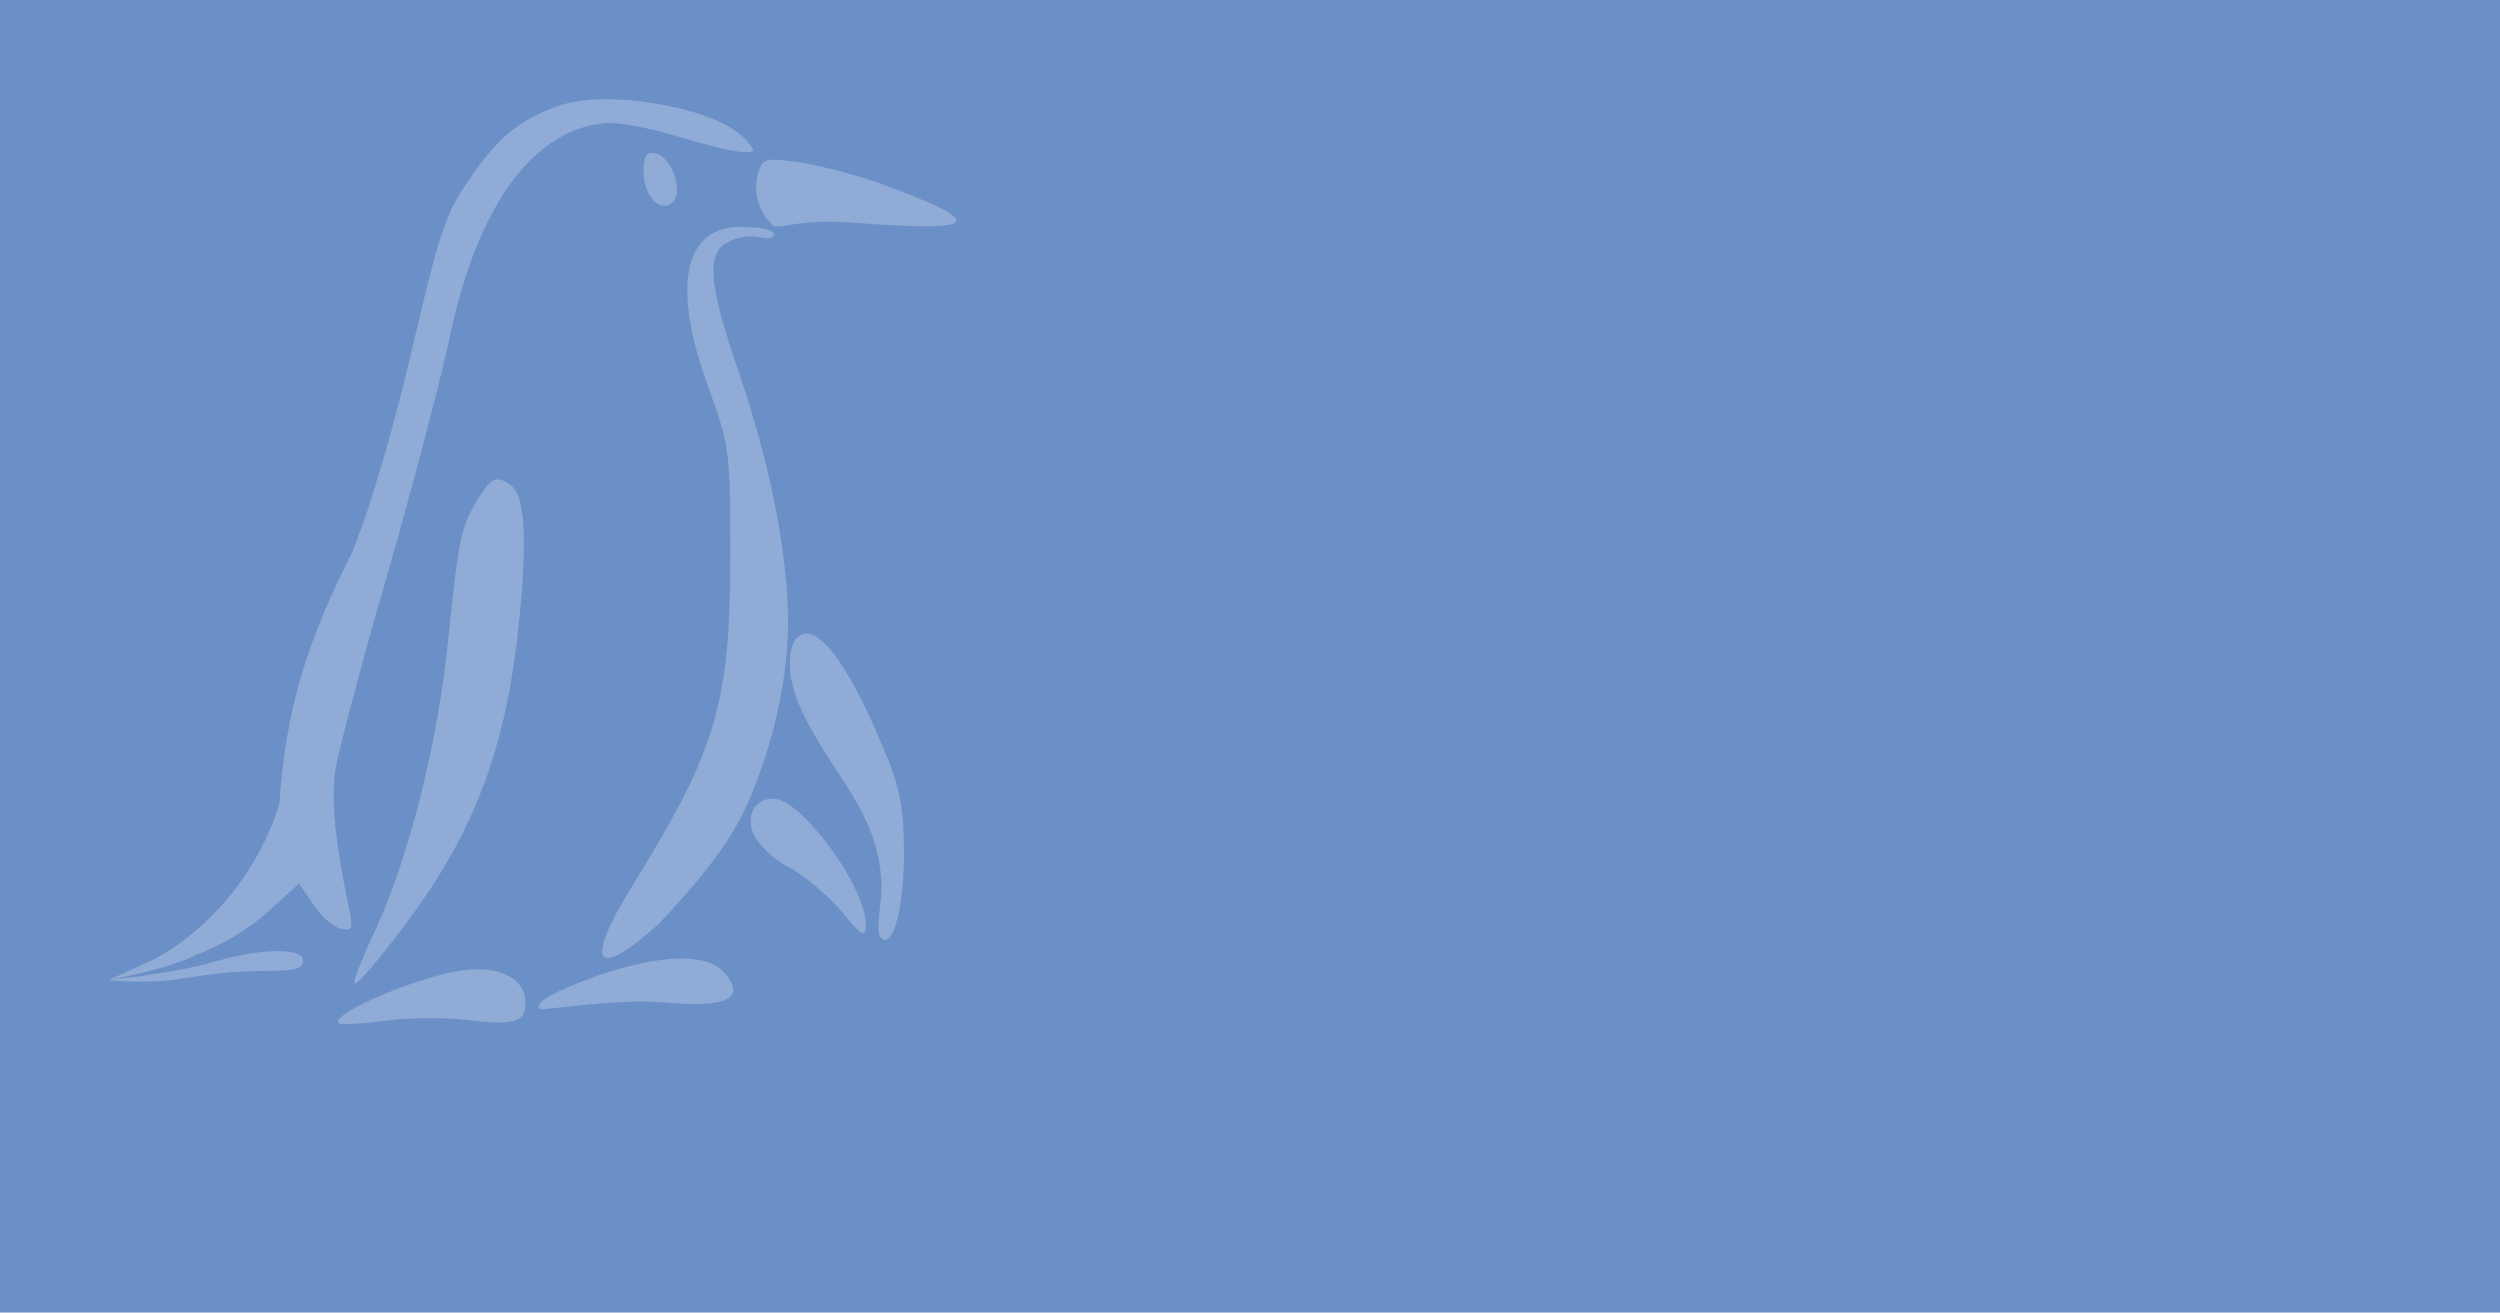
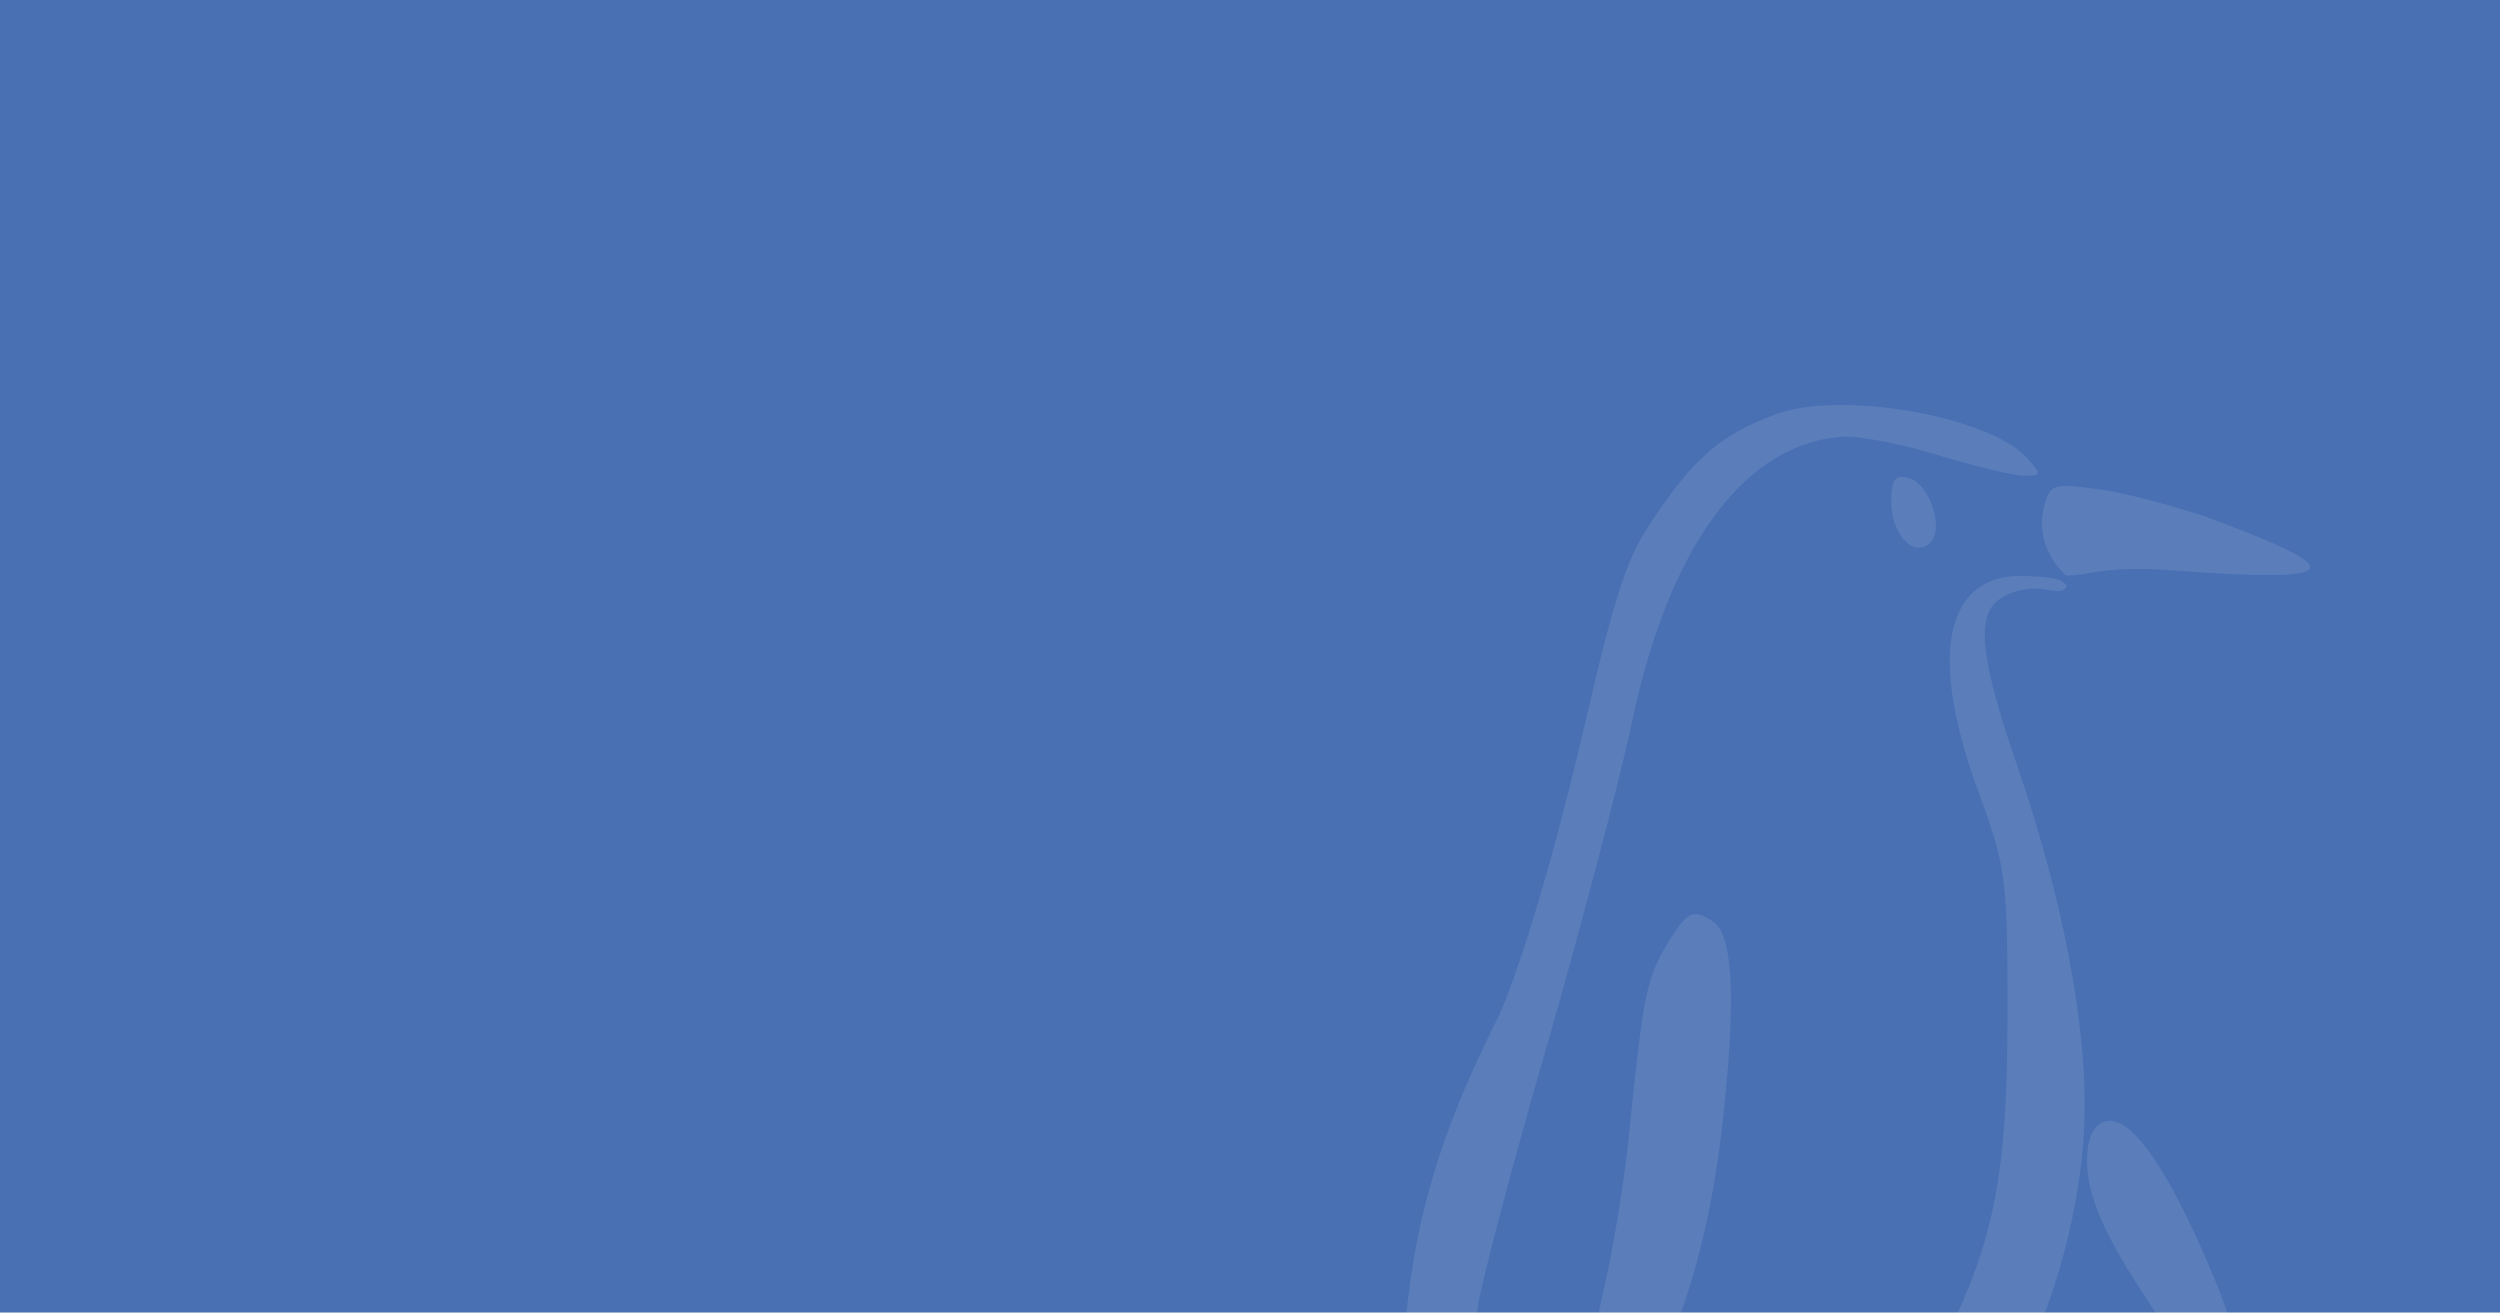
- <svg xmlns="http://www.w3.org/2000/svg" width="2400" height="1260" version="1.1" viewBox="0 0 2400 1260">
-   <rect width="2400" height="1260" fill="#6b8fc7" />
-   <g transform="matrix(1.4715 0 0 1.4715 7.4583 1265.7)" filter="url(#filter4555)" opacity=".25">
+ <svg xmlns="http://www.w3.org/2000/svg" width="1200" height="630" version="1.1" viewBox="0 0 1200 630">
+   <rect width="1200" height="630" fill="#3f68af" fill-opacity=".941" />
+   <g transform="matrix(.98545 0 0 .98545 499.04 978.19)" fill="#fff" filter="url(#filter4555)" opacity=".1">
    <g transform="matrix(.45315 0 0 -.45315 61.326 -167.3)" fill="#fff">
      <path d="m656 1376c-57-21-86-45-128-107-33-47-43-78-82-246-29-122-60-227-86-290-65.431-129.72-94.887-225-104.38-361.25-42.341-137.48-148.12-211.75-193.62-229.75-23-11-52-24-52-24s53-6.5 105 2c44 7 70 10 108 11 51 0 67 1.5 67 15 0 19-61 18-129-2-63-17.5-145.31-25.057-145.62-24.875-.782.452 75.625 12.375 124.62 36.875 29 10 74 37 99 60l45 41 21-31c11-17 29-32 39-34 17-4 18 0 12 29-20 95-26 156-20 198 4 25 37 152 75 282 37 129 77 282 89 338 40 196 124 309 232 313 18 0 64-9 102-21 37-11 77-21 89-21 19 0 19 1 3 19-41 45-200 73-270 47z" />
      <path d="m780 1282c0-36 25-61 42-44 16 16-2 66-25 70-13 3-17-3-17-26z" />
      <path transform="matrix(8,0,0,-8,0,1400)" d="m123.5 139.88c2.75 1.375 7 5 9.5 7.875 3.875 4.75 4.5 5 4.5 2.5 0-4-4.25-11.875-9.625-17.75-4.625-5.125-7.64-6.125-10.25-3.5-3.004 4.474 2.631 9.146 5.875 10.875z" />
      <path transform="matrix(8,0,0,-8,0,1400)" d="m123.92 105.06c.512 4.494 3.29 9.58 6.284 14.311 4.706 7.435 9.485 13.264 10.104 23.098.243 3.867-1.445 9.445.189 10.438 1.875 1.125 3.876-5.154 3.876-16.029-.125-8.5-.75-11.5-4.25-19.625-4.625-10.875-10.151-20.627-14.08-19.192-1.996.729-2.481 3.867-2.124 6.998z" />
      <path transform="matrix(8,0,0,-8,0,1400)" d="m116.44 24.781c-10.99-1.054-14.438 8.969-7.438 28.344 4 11 4.125 11.75 4.125 31.25-.125 26.25-2.5 34.5-17.625 58.875-8.75 14.125-6.75 17.25 4.625 7 6.536-6.9 12.739-14.067 16.308-22.213 2.827-6.585 4.896-13.58 6.067-20.662.966-5.843 1.254-11.473.75-17.75-1-12.25-4-25.625-9.5-41.375-4.5-13.5-4.875-18.875-1.125-20.75 1.375-.875 3.859-1.297 5.562-.969 1.828.391 2.656.312 2.906-.562l-.594-.5c-1.234-.688-4.062-.688-4.062-.688z" />
      <path d="m979.15 1203.2c16.594 1.868 34.852 8.759 93.852 5.759 206-16 197.5.5 45 57-39 13-92 27-119 30-46 6-48 5-55-20-4-17-1.768-36.768 7.348-51.884 0 0 1.532-6.425 16.557-21.451" />
      <path d="m540 808c-23-39-26-52-41-198-14-144-56-313-103-415-20-43-35-80-32-82 4-4 62 67 103 127 78 115 118 232 134 396 12 119 8 182-13 195-21 14-27 11-48-23z" />
      <path d="m716 125c-65-23-95-40-85-49 2-2 112.42 15.569 177.31 9.778 92.254-8.233 121.69 5.222 86.695 44.222-25 27-91 25-179-5z" />
      <path d="m520 132c-63-8-192-63-179-76 3-3 32-1 64 3 33 5 85 5 115 2 74-9 90-4 90 24 0 35-36 54-90 47z" />
    </g>
  </g>
</svg>
